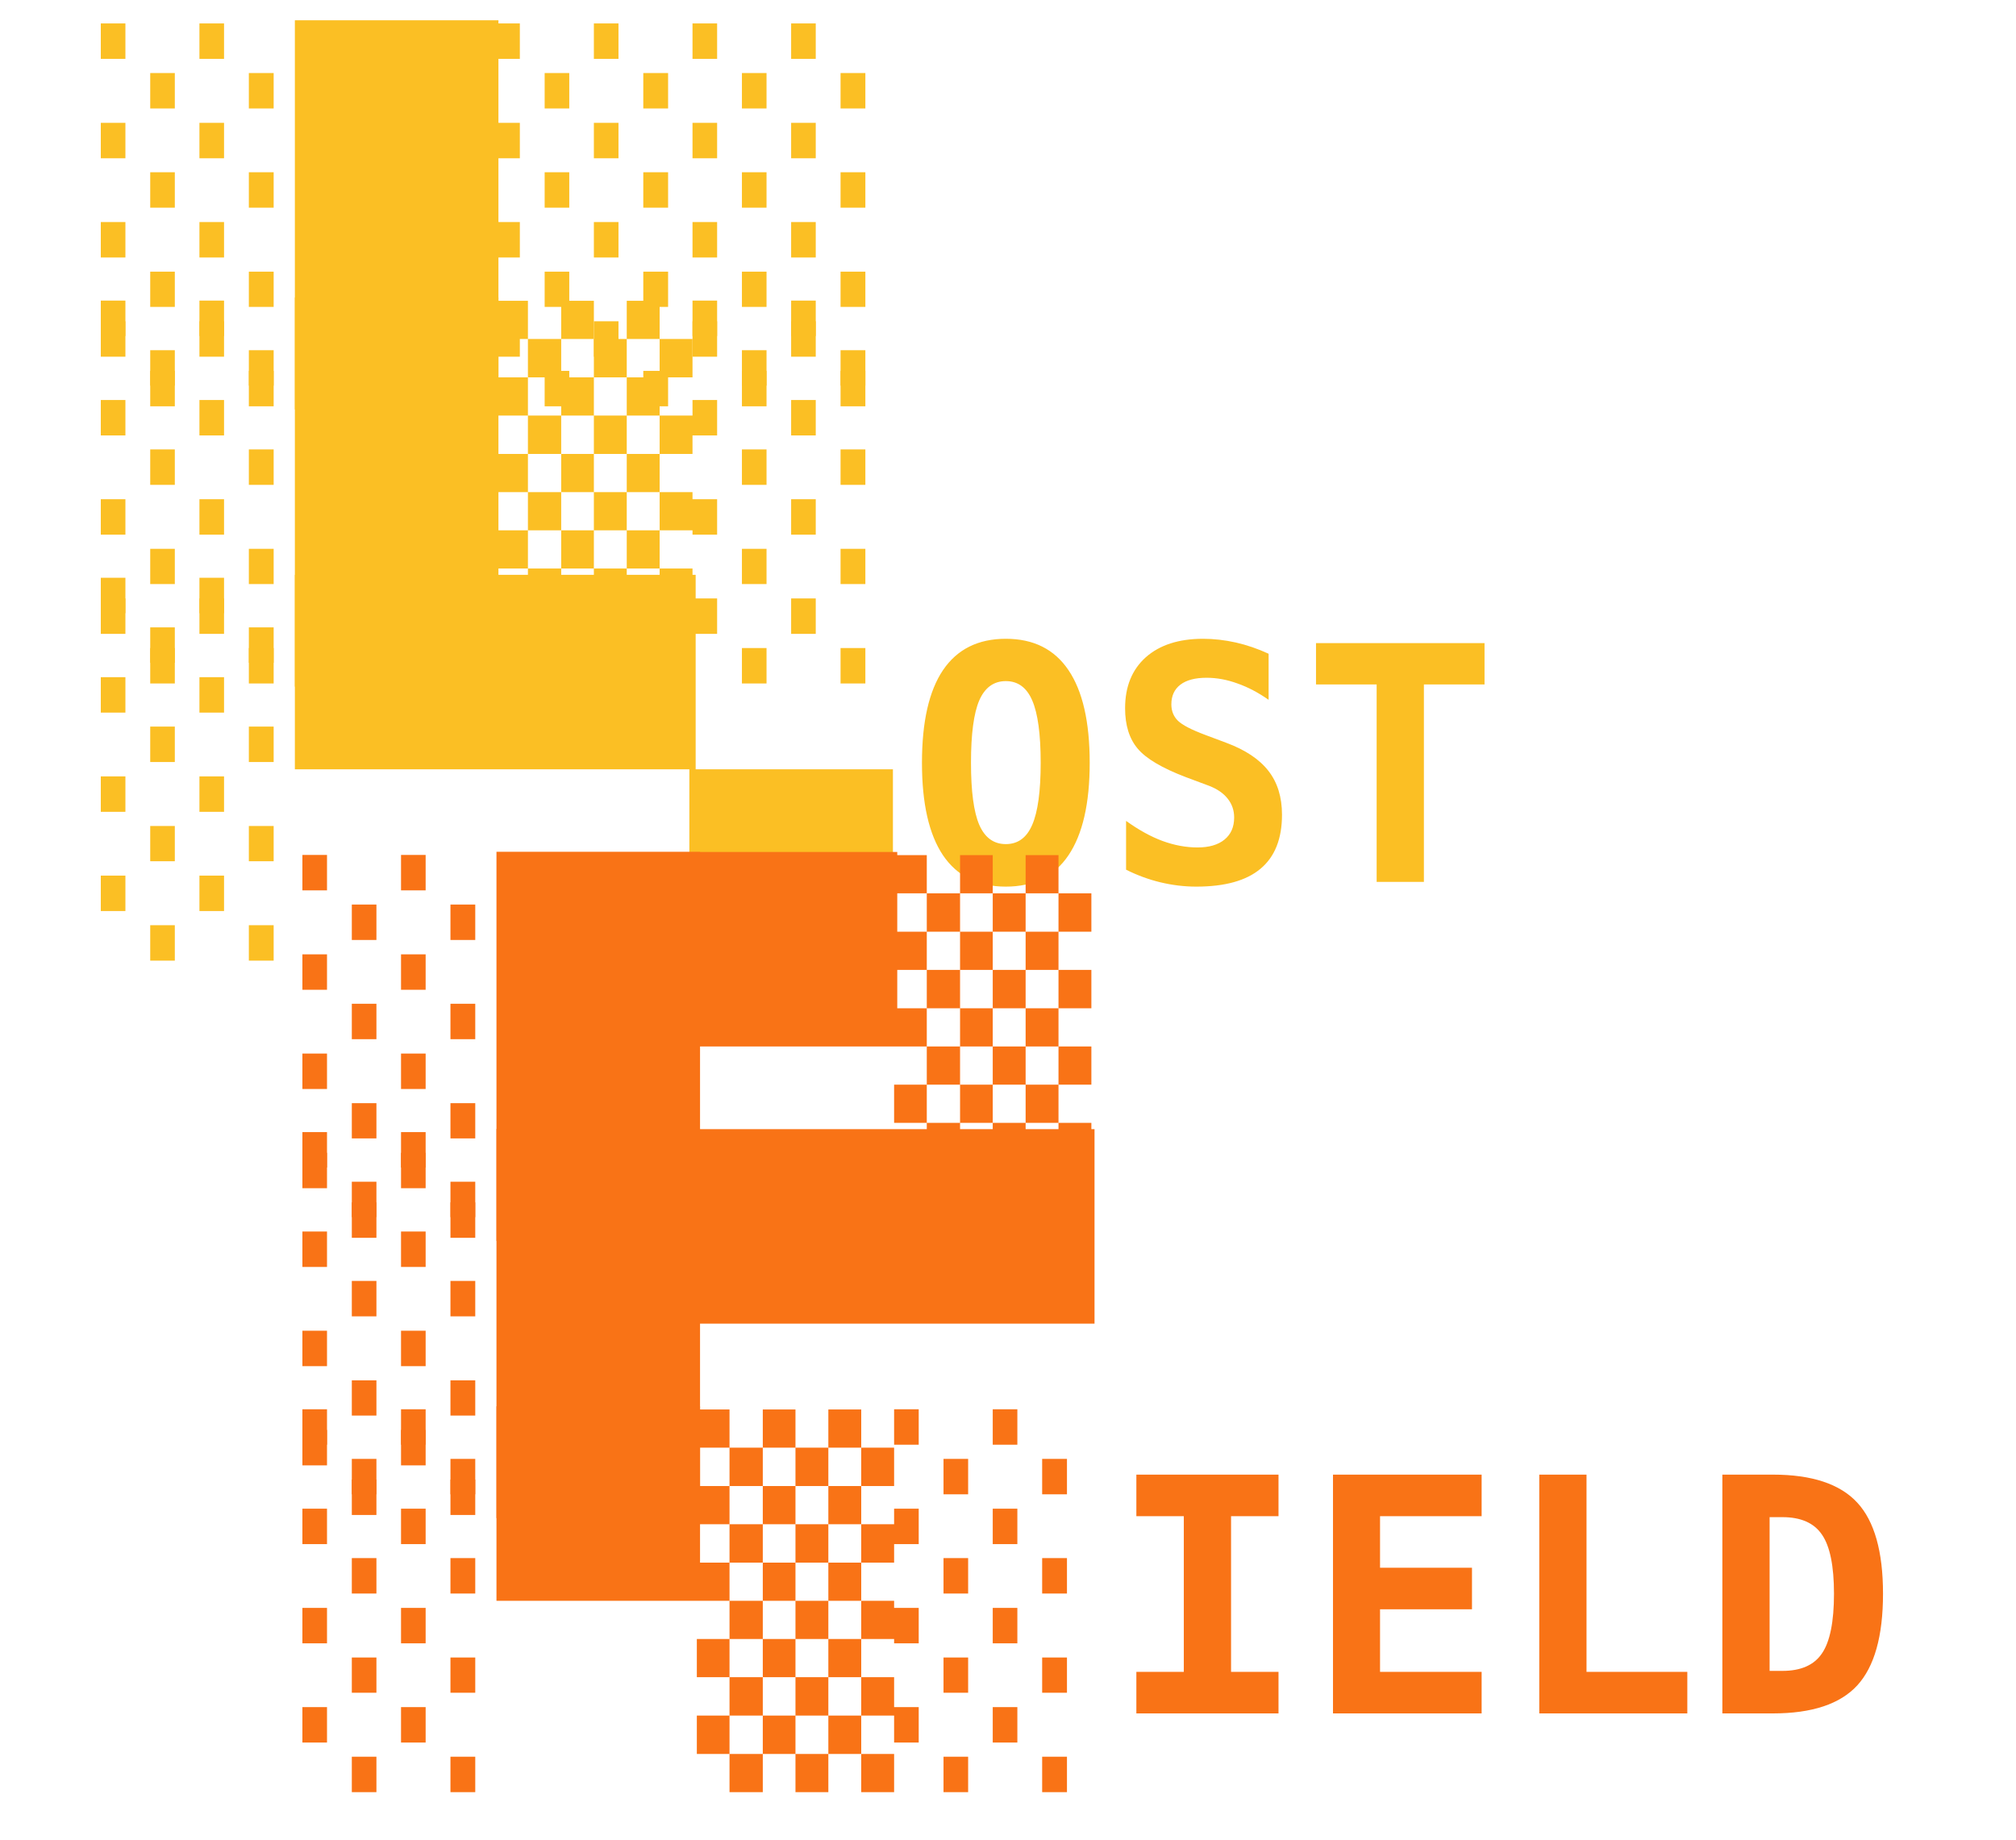
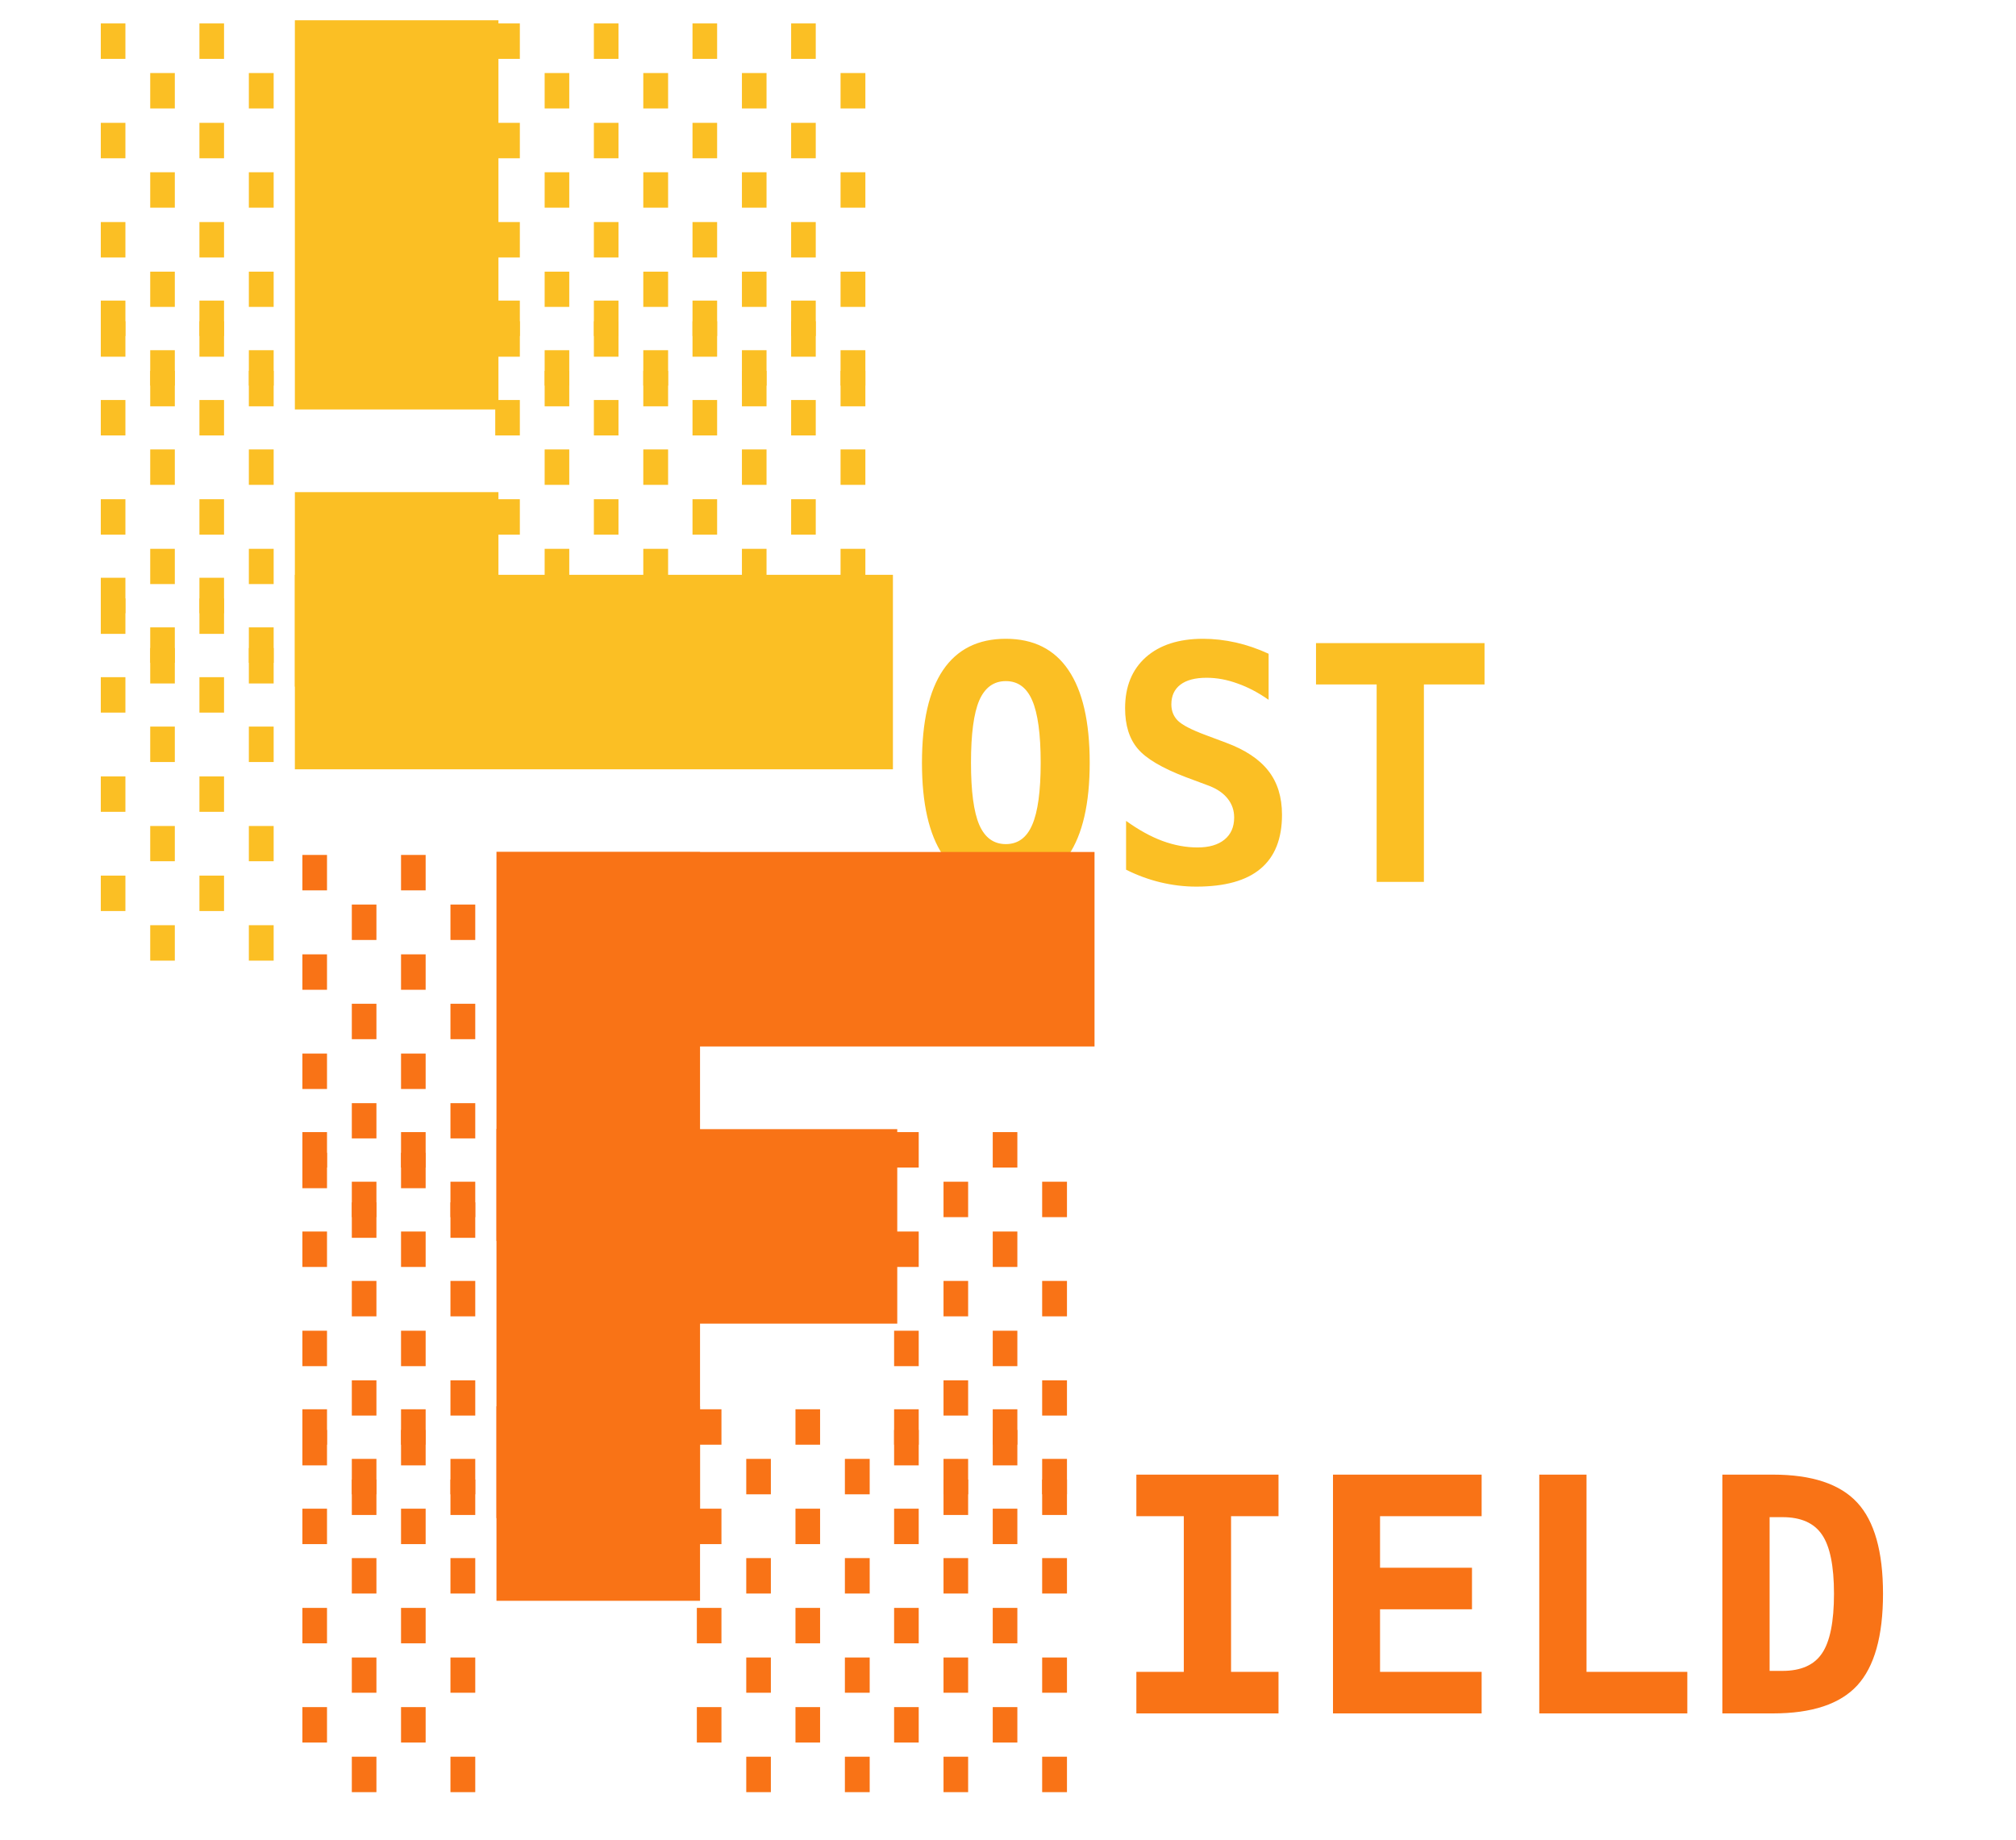
<svg xmlns="http://www.w3.org/2000/svg" viewBox="0 0 160 146" width="160" height="146" xml:space="preserve">
  <style>
    text { font-family: 'Menlo','Consolas','DejaVu Sans Mono',monospace; font-size: 26px; font-weight: 700; white-space: pre; }
  </style>
  <rect width="160" height="146" fill="transparent" />
  <text x="8" y="26" fill="#FBBF24">░█░░</text>
-   <text x="8" y="48" fill="#FBBF24">░█▒░</text>
-   <text x="8" y="70" fill="#FBBF24">░▀▀▄</text>
+   <text x="8" y="48" fill="#FBBF24">░▄░░</text>
+   <text x="8" y="70" fill="#FBBF24">░▀▀▀</text>
  <text x="72" y="70" fill="#FBBF24">OST</text>
-   <text x="24" y="92" fill="#F97316">░█▀▒</text>
-   <text x="24" y="114" fill="#F97316">░█▀▀</text>
-   <text x="24" y="136" fill="#F97316">░▀▒░</text>
+   <text x="24" y="92" fill="#F97316">░█▀▀</text>
+   <text x="24" y="114" fill="#F97316">░█▀░</text>
+   <text x="24" y="136" fill="#F97316">░▀░░</text>
  <text x="88" y="136" fill="#F97316">IELD</text>
</svg>
